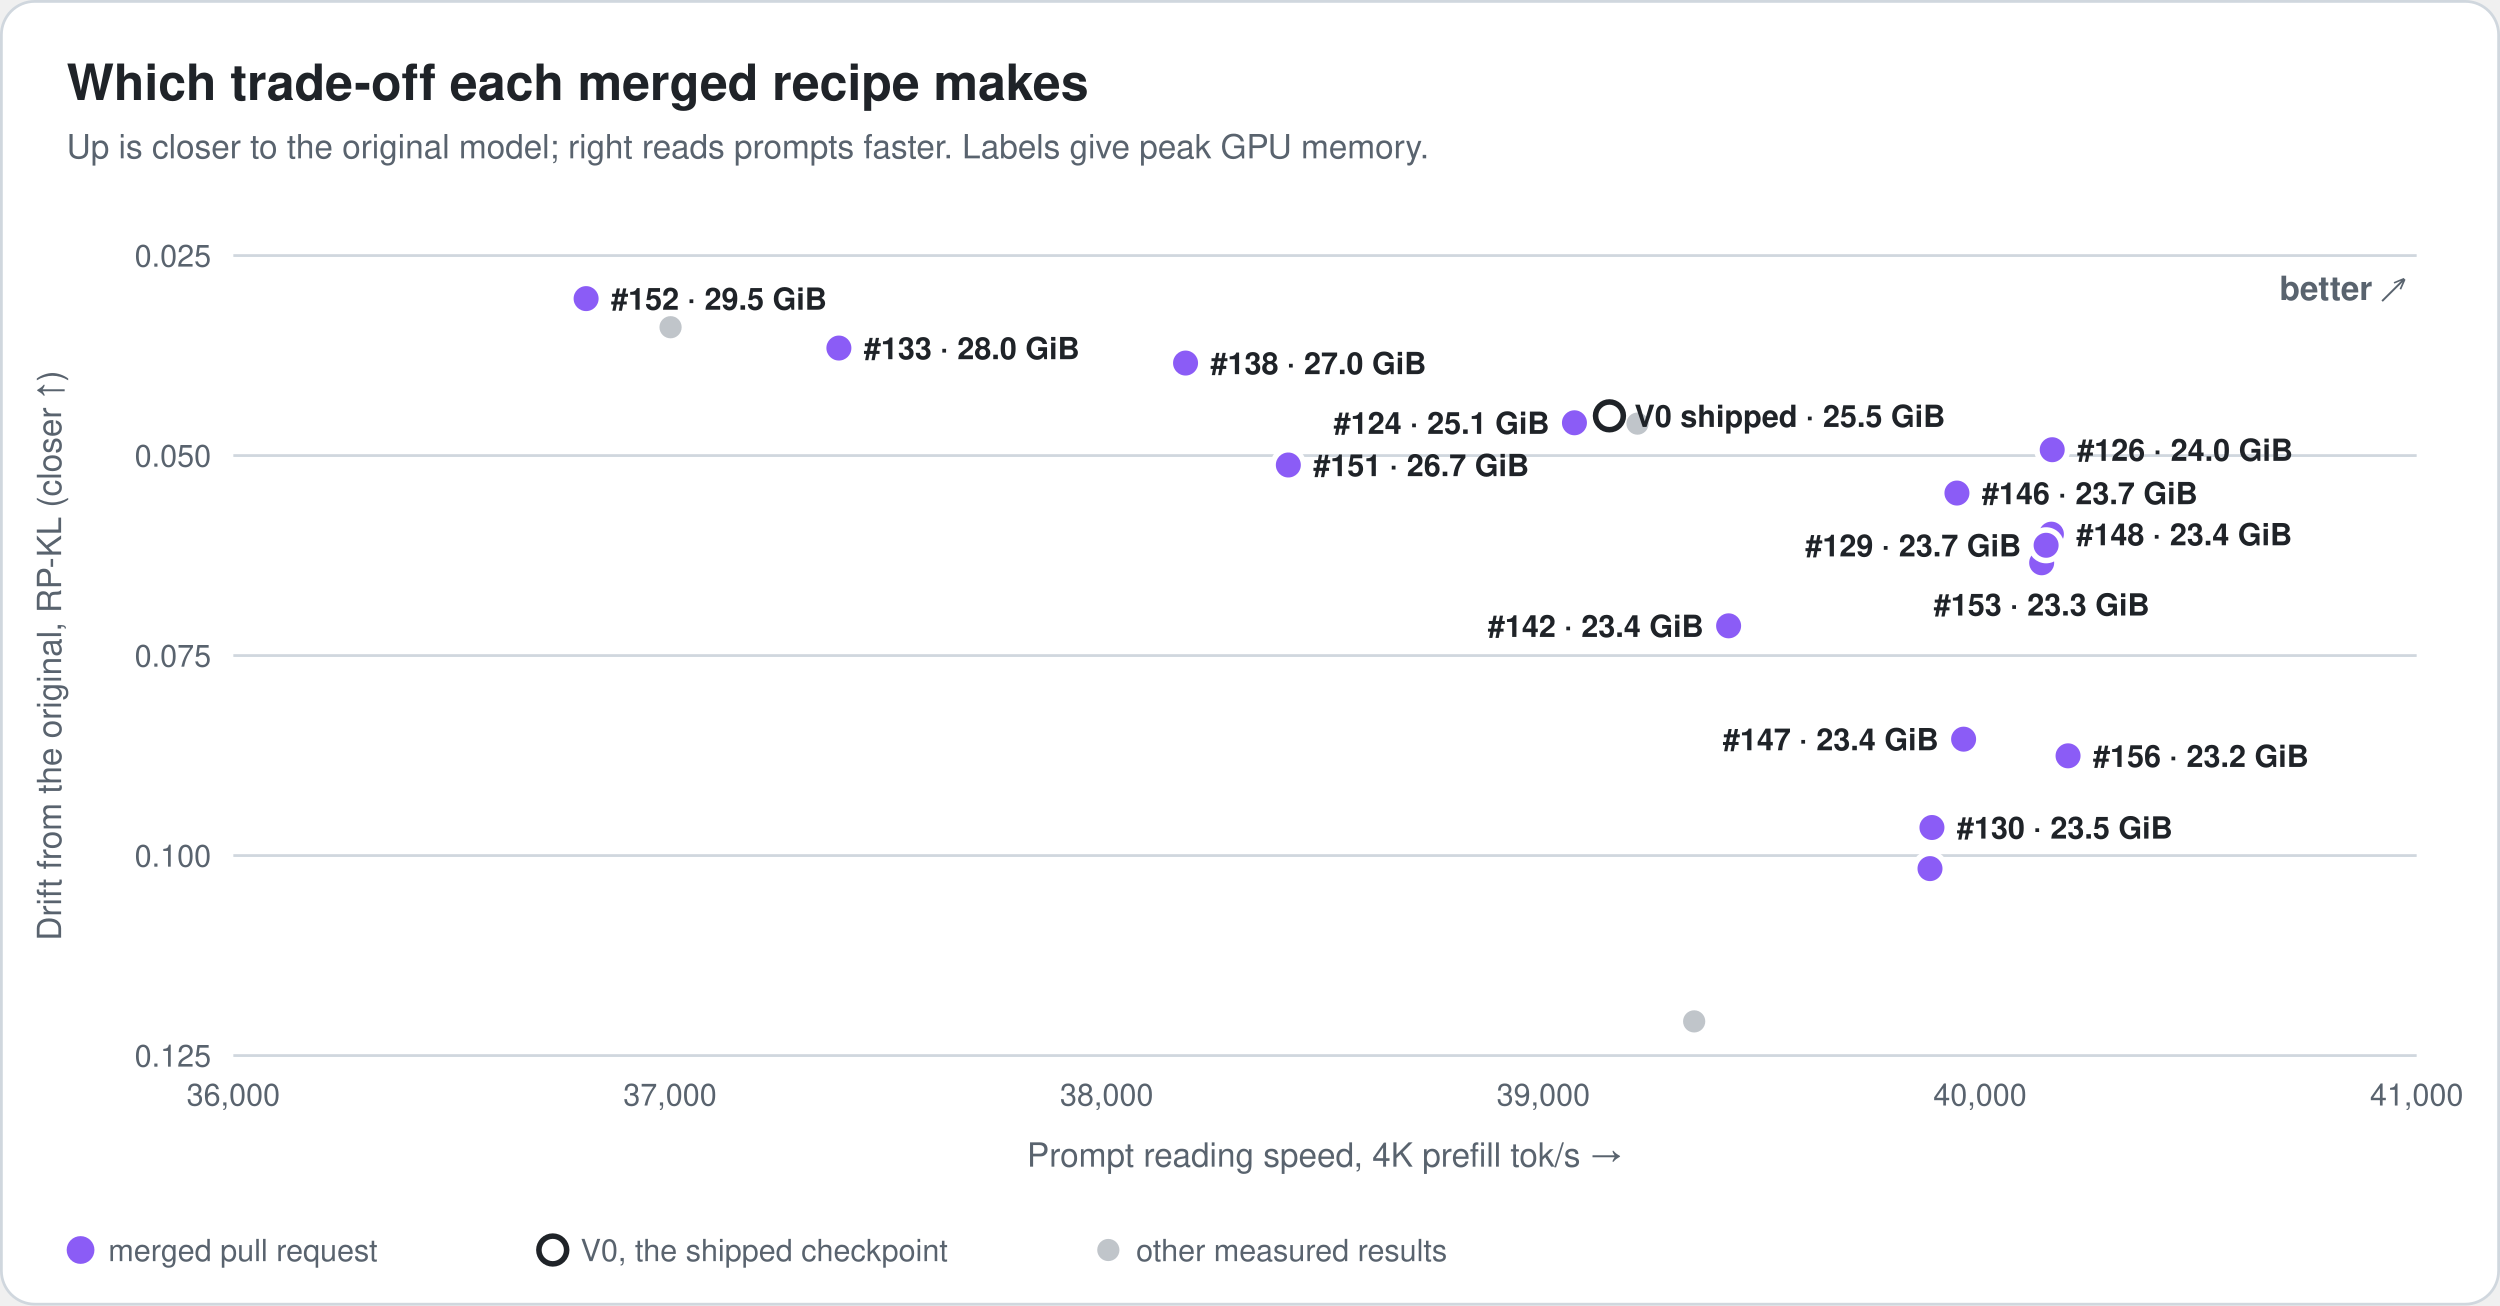
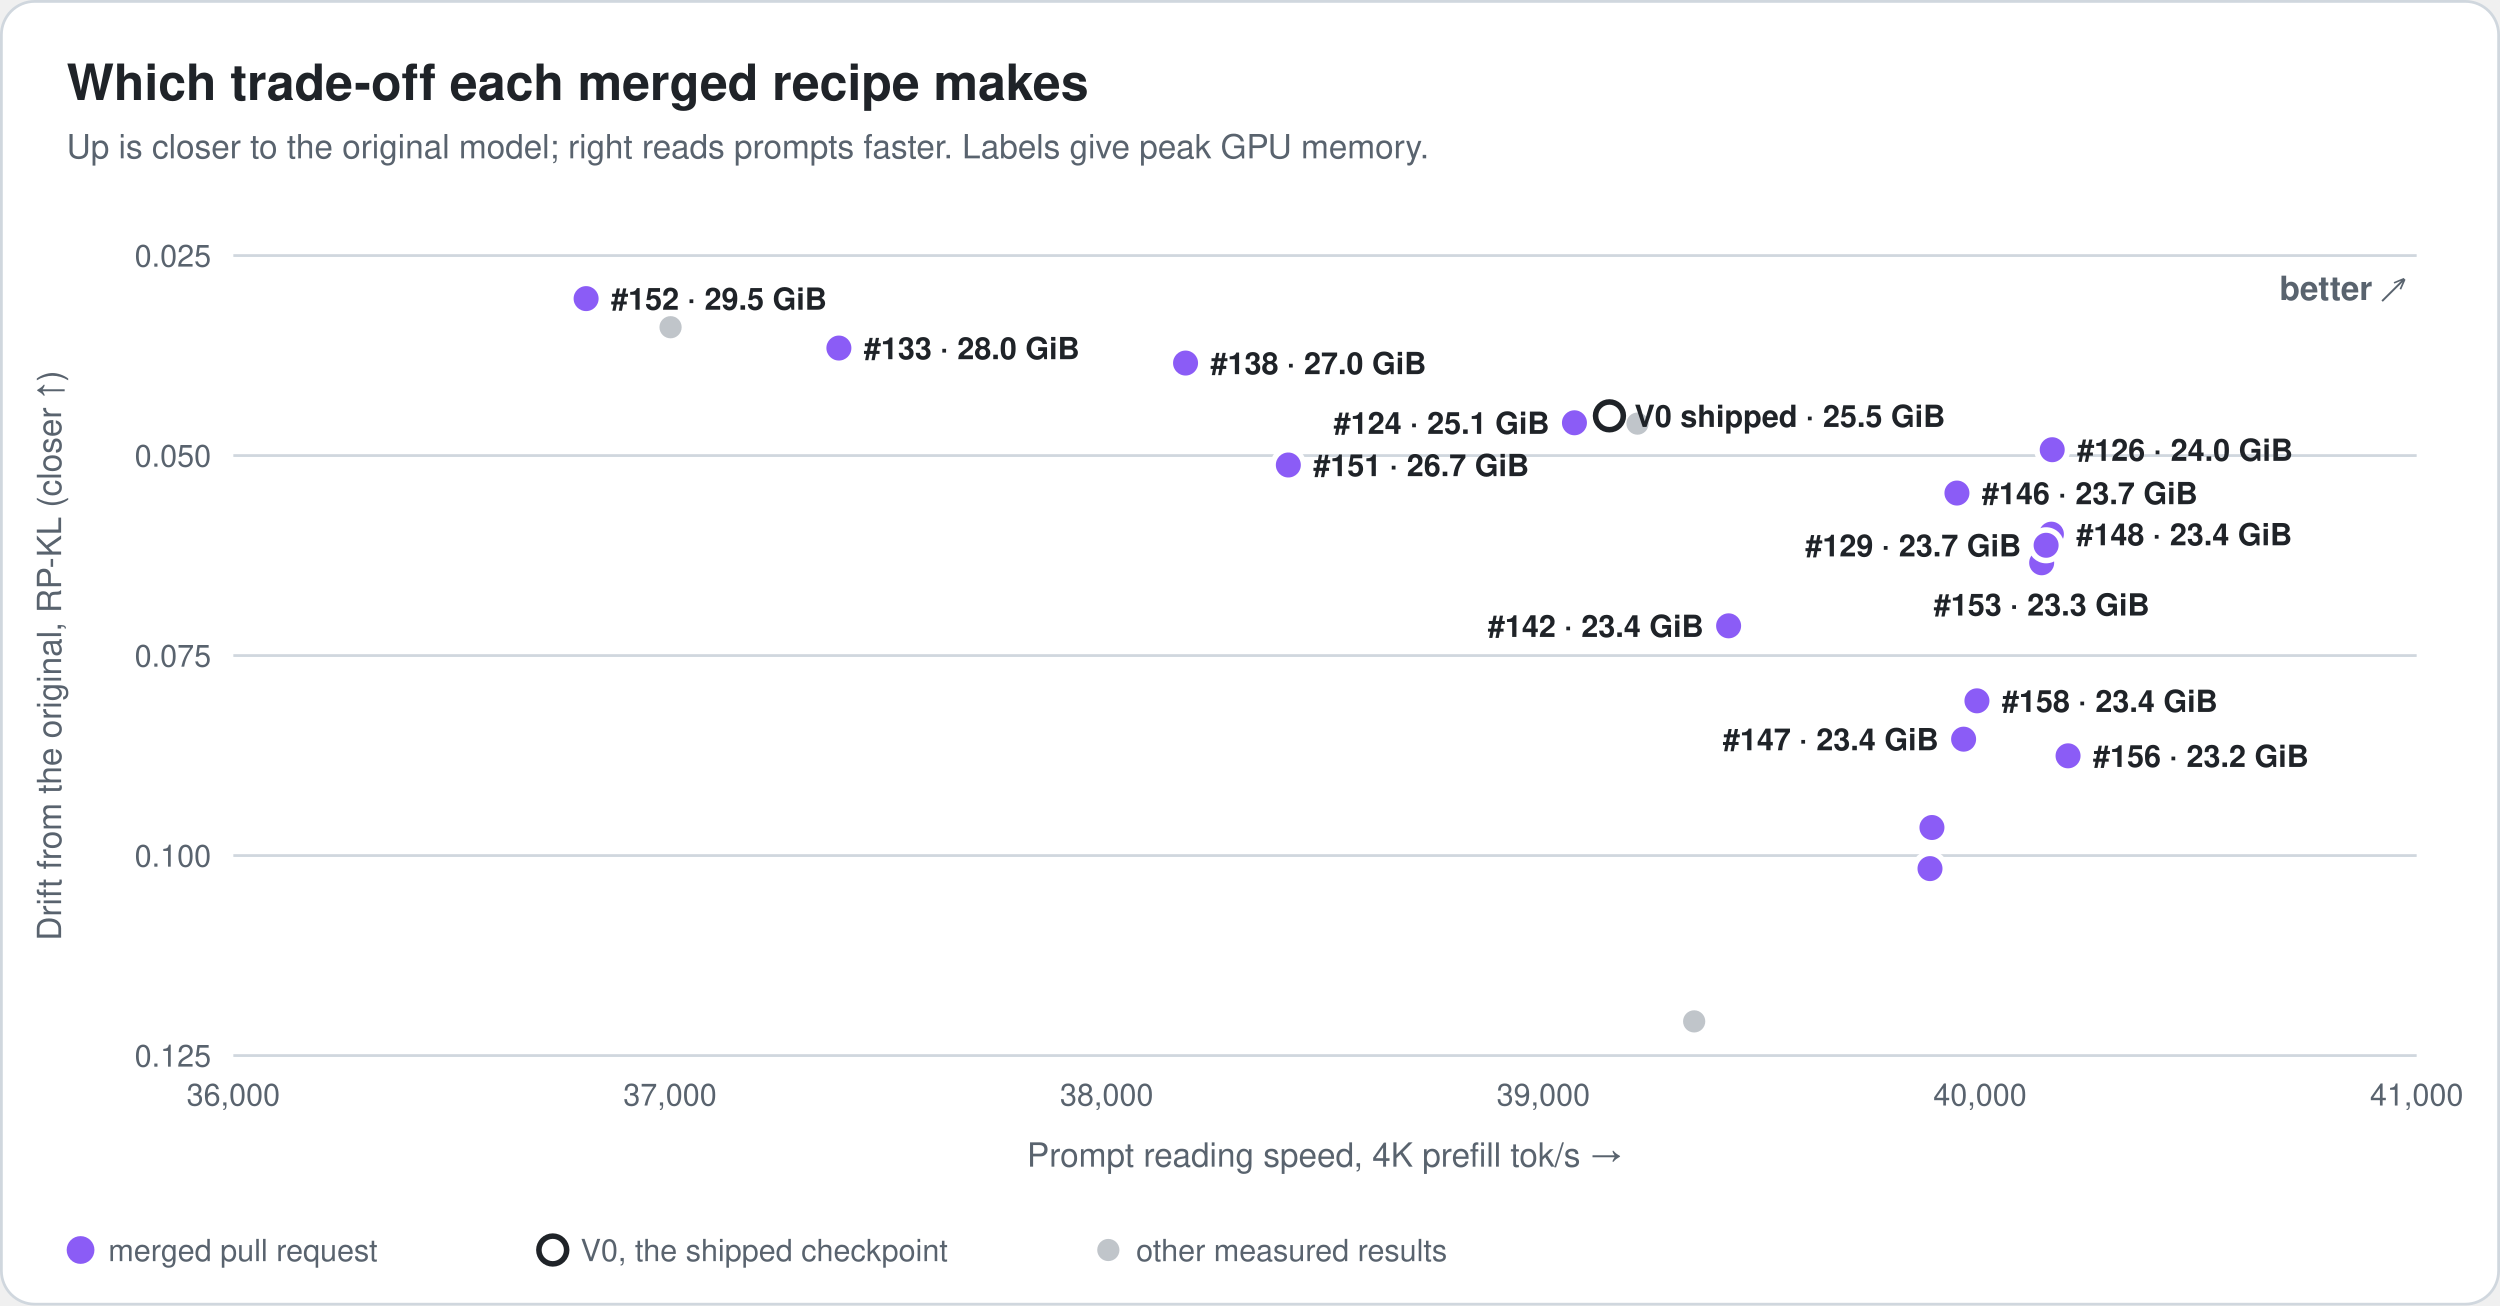
- <svg xmlns="http://www.w3.org/2000/svg" width="900" height="470" viewBox="0 0 900 470" font-family="-apple-system,BlinkMacSystemFont,'Segoe UI',Helvetica,Arial,sans-serif" role="img" aria-label="Trade-offs of 15 merged recipes against the shipped checkpoint">
+ <svg xmlns="http://www.w3.org/2000/svg" width="900" height="470" viewBox="0 0 900 470" font-family="-apple-system,BlinkMacSystemFont,'Segoe UI',Helvetica,Arial,sans-serif" role="img" aria-label="Trade-offs of 16 merged recipes against the shipped checkpoint">
  <style>
.bg{fill:#ffffff;stroke:#d0d7de}.t{fill:#1f2328}.m{fill:#59636e}.rule{stroke:#d0d7de}.ring{stroke:#ffffff}
.acc{fill:#8b5cf6}.accl{stroke:#8b5cf6}.wash{fill:#8b5cf6;fill-opacity:.1}.gry{fill:#8c959f}.rej{fill:#d03b3b}.track{fill:#eaeef2}.tk{stroke:#1f2328}
@media (prefers-color-scheme: dark){
.bg{fill:#0d1117;stroke:#30363d}.t{fill:#e6edf3}.m{fill:#9198a1}.rule{stroke:#30363d}.ring{stroke:#0d1117}
.acc{fill:#9a75f8}.accl{stroke:#9a75f8}.wash{fill:#9a75f8;fill-opacity:.14}.gry{fill:#9198a1}.rej{fill:#e5534b}.track{fill:#21262d}.tk{stroke:#e6edf3}}
</style>
  <rect class="bg" x="0.5" y="0.5" width="899" height="469" rx="12" />
  <text x="24.0" y="36.0" class="t" font-size="18" font-weight="600" text-anchor="start">Which trade-off each merged recipe makes</text>
  <text x="24.0" y="57.0" class="m" font-size="12" font-weight="400" text-anchor="start">Up is closer to the original model; right reads prompts faster. Labels give peak GPU memory.</text>
  <line class="rule" x1="84" x2="870" y1="92.0" y2="92.0" stroke-width="1" />
  <text x="76.0" y="96.0" class="m" font-size="11" font-weight="400" text-anchor="end">0.025</text>
  <line class="rule" x1="84" x2="870" y1="164.0" y2="164.0" stroke-width="1" />
  <text x="76.0" y="168.0" class="m" font-size="11" font-weight="400" text-anchor="end">0.050</text>
  <line class="rule" x1="84" x2="870" y1="236.0" y2="236.0" stroke-width="1" />
  <text x="76.0" y="240.0" class="m" font-size="11" font-weight="400" text-anchor="end">0.075</text>
  <line class="rule" x1="84" x2="870" y1="308.0" y2="308.0" stroke-width="1" />
  <text x="76.0" y="312.0" class="m" font-size="11" font-weight="400" text-anchor="end">0.100</text>
  <line class="rule" x1="84" x2="870" y1="380.0" y2="380.0" stroke-width="1" />
  <text x="76.0" y="384.0" class="m" font-size="11" font-weight="400" text-anchor="end">0.125</text>
  <text x="84.0" y="398.0" class="m" font-size="11" font-weight="400" text-anchor="middle">36,000</text>
  <text x="241.2" y="398.0" class="m" font-size="11" font-weight="400" text-anchor="middle">37,000</text>
  <text x="398.4" y="398.0" class="m" font-size="11" font-weight="400" text-anchor="middle">38,000</text>
  <text x="555.6" y="398.0" class="m" font-size="11" font-weight="400" text-anchor="middle">39,000</text>
  <text x="712.8" y="398.0" class="m" font-size="11" font-weight="400" text-anchor="middle">40,000</text>
  <text x="870.0" y="398.0" class="m" font-size="11" font-weight="400" text-anchor="middle">41,000</text>
  <text x="477.0" y="420.0" class="m" font-size="12" font-weight="400" text-anchor="middle">Prompt reading speed, 4K prefill tok/s →</text>
  <text x="22" y="236.0" class="m" font-size="12" text-anchor="middle" transform="rotate(-90 22 236.0)">Drift from the original, RP-KL (closer ↑)</text>
  <text x="866.0" y="108.0" class="m" font-size="12" font-weight="600" text-anchor="end">better ↗</text>
  <circle class="gry" cx="589.5" cy="152.5" r="4" opacity=".55" />
  <circle class="gry" cx="609.9" cy="367.7" r="4" opacity=".55" />
  <circle class="gry" cx="241.4" cy="117.8" r="4" opacity=".55" />
  <circle class="tk" cx="579.4" cy="149.7" r="5" fill="none" stroke-width="2" />
  <circle class="acc ring" cx="704.5" cy="177.5" r="5.5" stroke-width="2" />
  <circle class="acc ring" cx="622.3" cy="225.3" r="5.5" stroke-width="2" />
  <circle class="acc ring" cx="695.5" cy="297.9" r="5.5" stroke-width="2" />
  <circle class="acc ring" cx="694.8" cy="312.7" r="5.5" stroke-width="2" />
  <circle class="acc ring" cx="735.0" cy="202.6" r="5.5" stroke-width="2" />
  <circle class="acc ring" cx="738.5" cy="192.3" r="5.5" stroke-width="2" />
  <circle class="acc ring" cx="706.9" cy="266.1" r="5.5" stroke-width="2" />
+   <circle class="acc ring" cx="711.7" cy="252.3" r="5.5" stroke-width="2" />
  <circle class="acc ring" cx="744.5" cy="272.1" r="5.5" stroke-width="2" />
  <circle class="acc ring" cx="736.6" cy="196.3" r="5.5" stroke-width="2" />
  <circle class="acc ring" cx="738.8" cy="161.9" r="5.5" stroke-width="2" />
  <circle class="acc ring" cx="426.8" cy="130.7" r="5.5" stroke-width="2" />
  <circle class="acc ring" cx="302.0" cy="125.3" r="5.5" stroke-width="2" />
  <circle class="acc ring" cx="463.8" cy="167.4" r="5.5" stroke-width="2" />
  <circle class="acc ring" cx="211.0" cy="107.5" r="5.5" stroke-width="2" />
  <circle class="acc ring" cx="566.8" cy="152.2" r="5.5" stroke-width="2" />
  <text x="588.4" y="153.7" class="t" font-size="11" font-weight="600" text-anchor="start">V0 shipped · 25.5 GiB</text>
  <text x="220.0" y="111.5" class="t" font-size="11" font-weight="600" text-anchor="start">#152 · 29.5 GiB</text>
  <text x="311.0" y="129.3" class="t" font-size="11" font-weight="600" text-anchor="start">#133 · 28.0 GiB</text>
  <text x="435.8" y="134.7" class="t" font-size="11" font-weight="600" text-anchor="start">#138 · 27.0 GiB</text>
  <text x="557.8" y="156.2" class="t" font-size="11" font-weight="600" text-anchor="end">#124 · 25.1 GiB</text>
  <text x="747.8" y="165.9" class="t" font-size="11" font-weight="600" text-anchor="start">#126 · 24.0 GiB</text>
  <text x="472.8" y="171.4" class="t" font-size="11" font-weight="600" text-anchor="start">#151 · 26.7 GiB</text>
  <text x="713.5" y="181.5" class="t" font-size="11" font-weight="600" text-anchor="start">#146 · 23.7 GiB</text>
  <text x="747.5" y="196.3" class="t" font-size="11" font-weight="600" text-anchor="start">#148 · 23.4 GiB</text>
  <text x="727.6" y="200.3" class="t" font-size="11" font-weight="600" text-anchor="end">#129 · 23.7 GiB</text>
  <text x="735.0" y="221.6" class="t" font-size="11" font-weight="600" text-anchor="middle">#153 · 23.3 GiB</text>
  <text x="613.3" y="229.3" class="t" font-size="11" font-weight="600" text-anchor="end">#142 · 23.4 GiB</text>
+   <text x="720.7" y="256.3" class="t" font-size="11" font-weight="600" text-anchor="start">#158 · 23.4 GiB</text>
  <text x="697.9" y="270.1" class="t" font-size="11" font-weight="600" text-anchor="end">#147 · 23.4 GiB</text>
  <text x="753.5" y="276.1" class="t" font-size="11" font-weight="600" text-anchor="start">#156 · 23.2 GiB</text>
-   <text x="704.5" y="301.9" class="t" font-size="11" font-weight="600" text-anchor="start">#130 · 23.5 GiB</text>
  <circle class="acc" cx="29" cy="450" r="5" />
  <text x="39.0" y="454.0" class="m" font-size="11" font-weight="400" text-anchor="start">merged pull request</text>
  <circle class="tk" cx="199" cy="450" r="5" fill="none" stroke-width="2" />
  <text x="209.0" y="454.0" class="m" font-size="11" font-weight="400" text-anchor="start">V0, the shipped checkpoint</text>
  <circle class="gry" cx="399" cy="450" r="4" opacity=".55" />
  <text x="409.0" y="454.0" class="m" font-size="11" font-weight="400" text-anchor="start">other measured results</text>
</svg>
